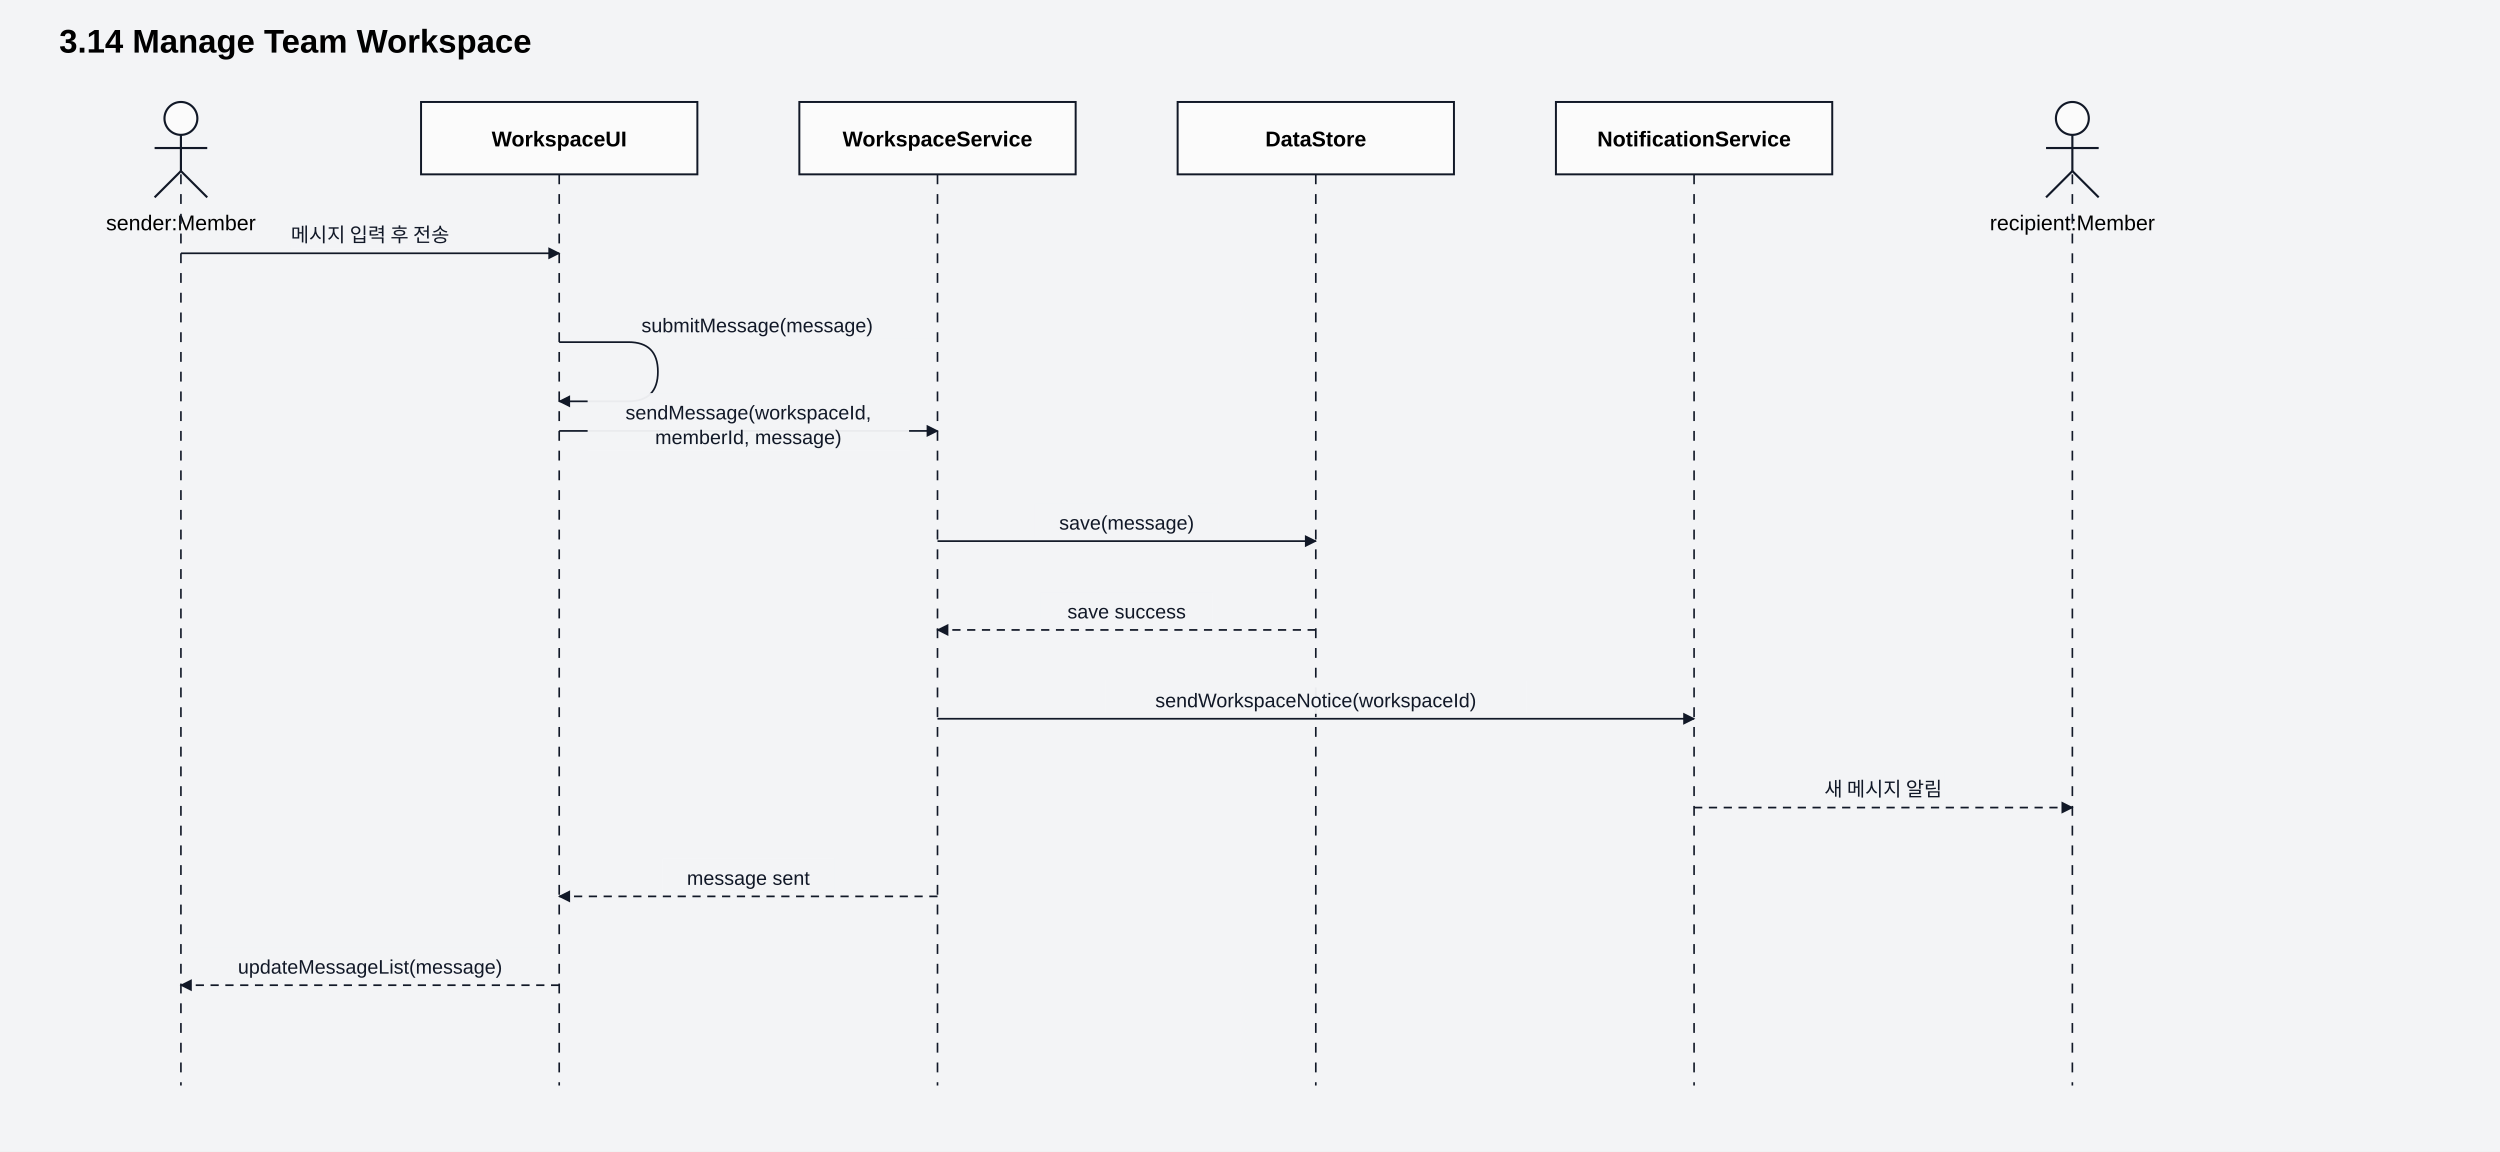
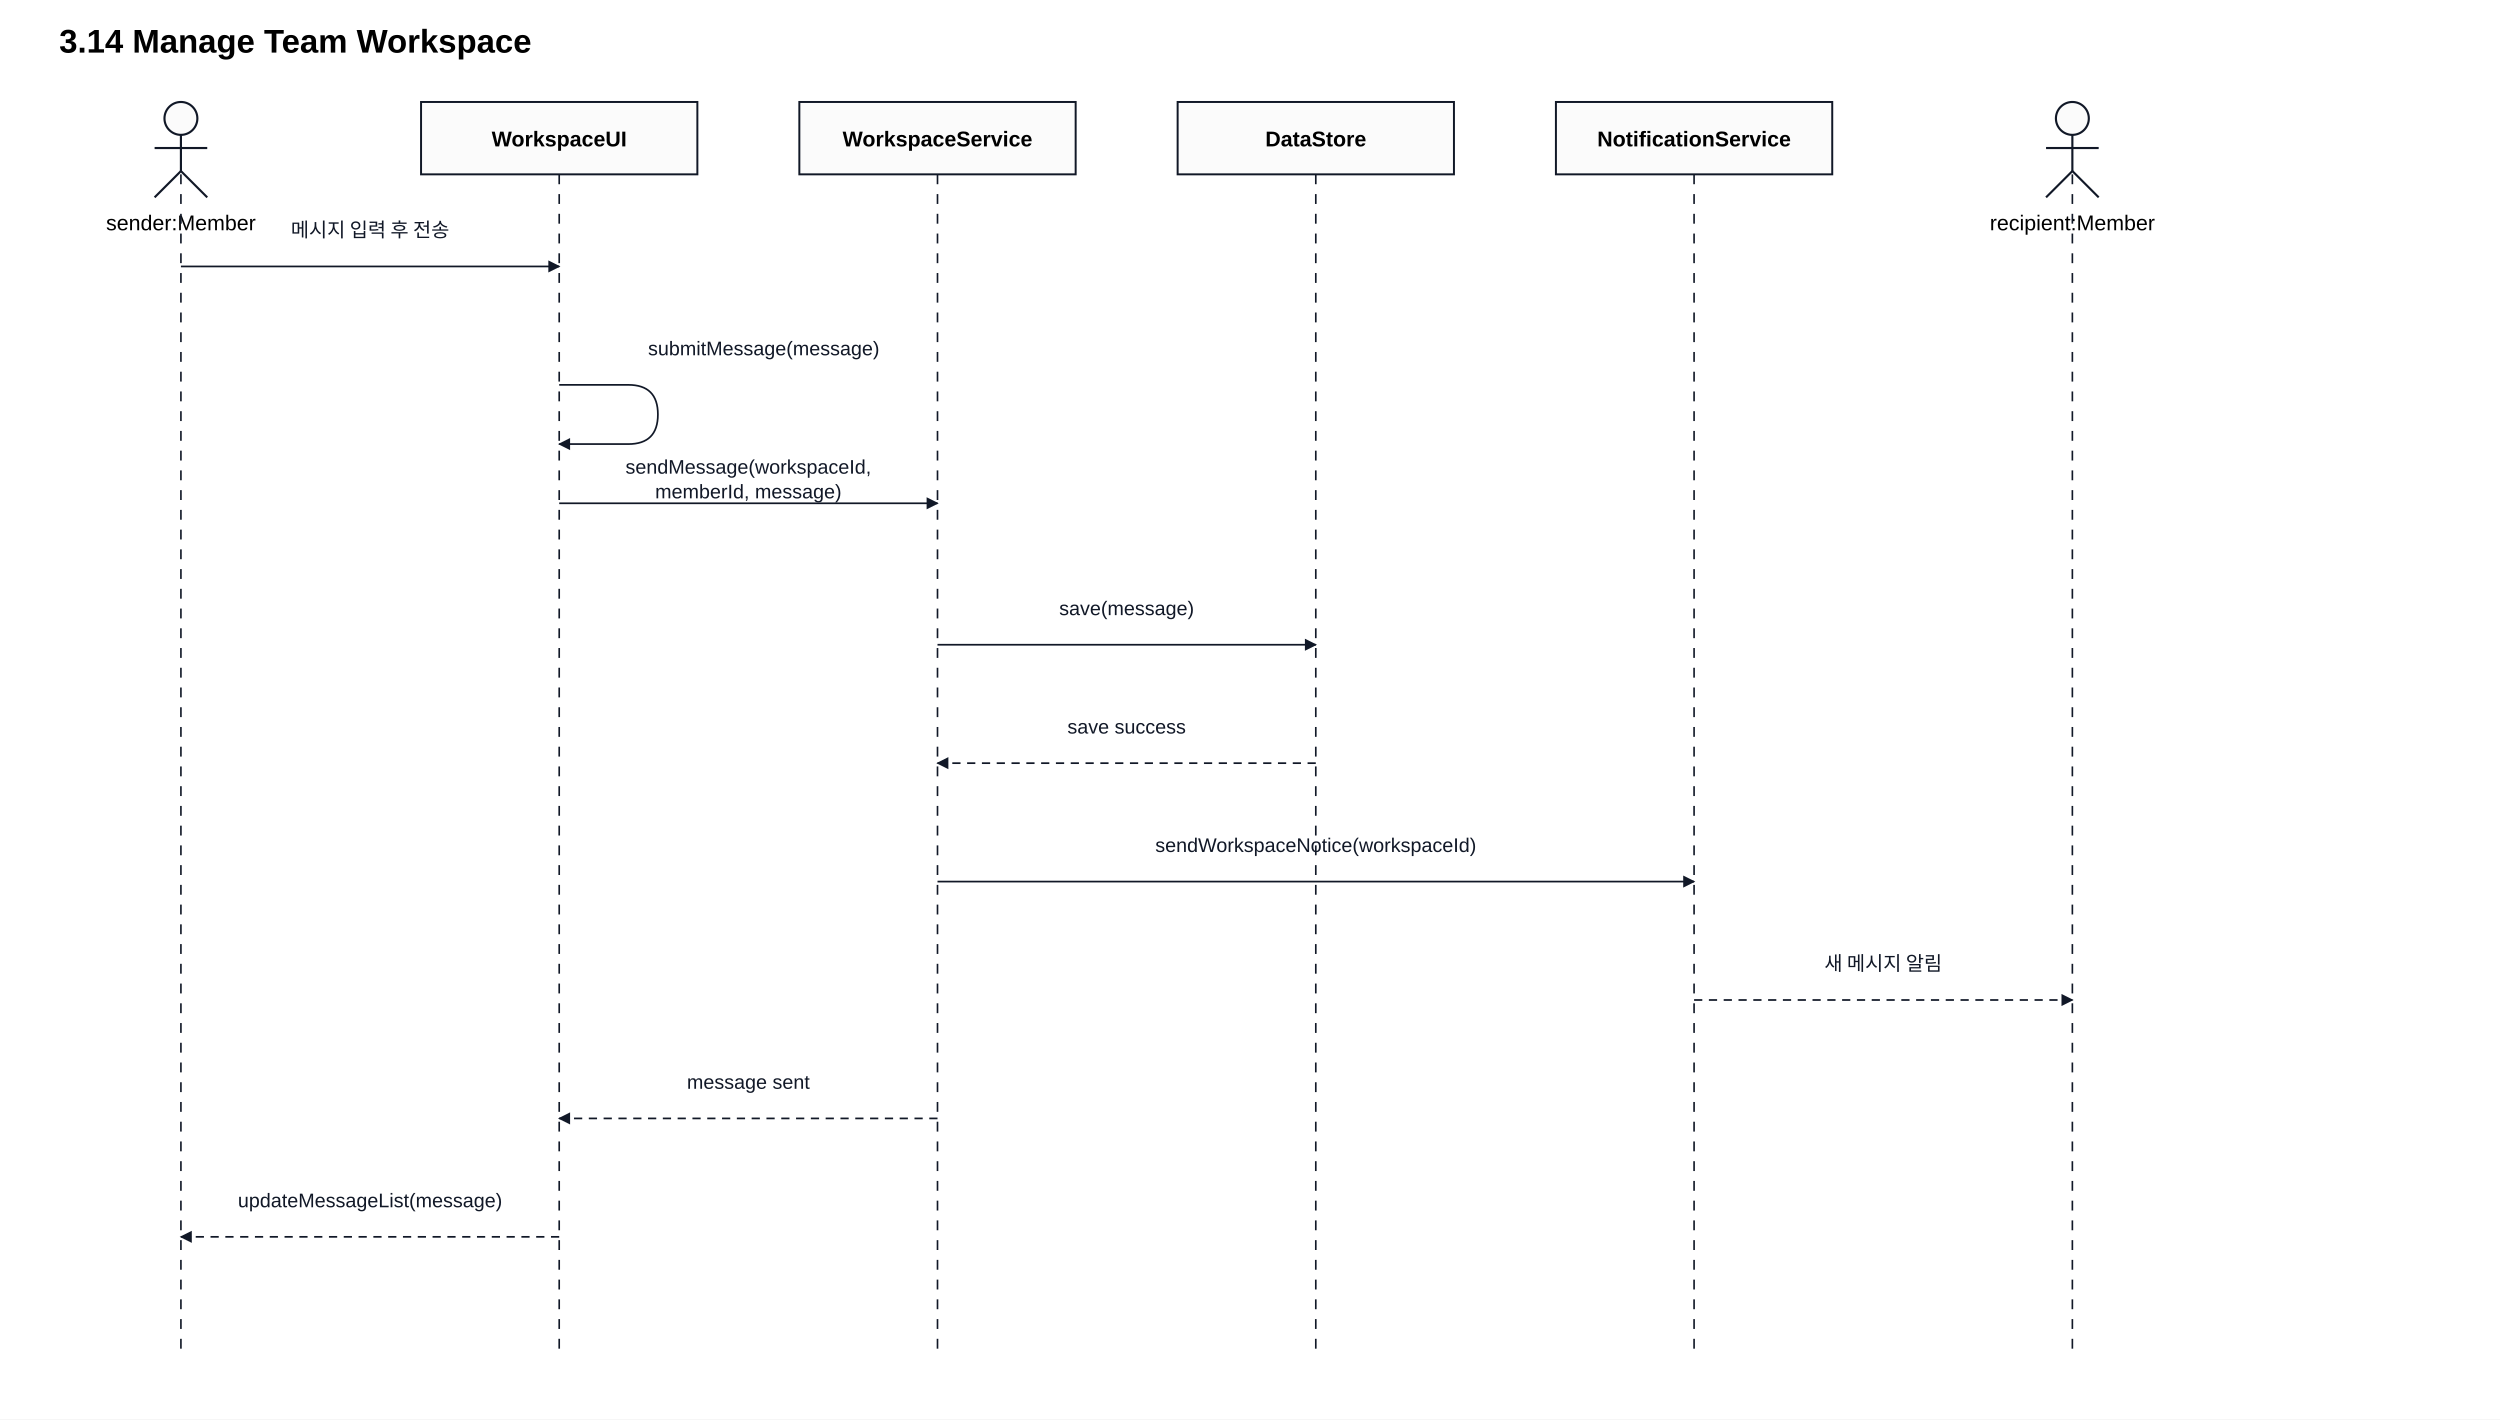
- <svg xmlns="http://www.w3.org/2000/svg" width="1520" height="700" viewBox="0 0 1520 700">
+ <svg xmlns="http://www.w3.org/2000/svg" width="1520" height="863" viewBox="0 0 1520 863">
  <defs>
    <marker id="arrow" viewBox="0 0 10 10" refX="9" refY="5" markerWidth="7" markerHeight="7" orient="auto">
      <path d="M0 0 L10 5 L0 10 z" fill="#111827" />
    </marker>
    <marker id="hollowArrow" viewBox="0 0 10 10" refX="9" refY="5" markerWidth="7" markerHeight="7" orient="auto">
      <path d="M0 0 L10 5 L0 10 z" fill="#fbfbfb" stroke="#111827" />
    </marker>
    <marker id="diamond" viewBox="0 0 16 10" refX="1" refY="5" markerWidth="11" markerHeight="9" orient="auto">
      <path d="M1 5 L8 1 L15 5 L8 9 z" fill="#111827" stroke="#111827" />
    </marker>
  </defs>
-   <rect width="100%" height="100%" fill="#f3f4f6" />
+   <rect width="100%" height="100%" fill="#ffffff" />
  <text x="36" y="32" font-family="Arial, sans-serif" font-size="20" font-weight="700">3.14 Manage Team Workspace</text>
  <circle cx="110" cy="72" r="10" fill="#fbfbfb" stroke="#111827" stroke-width="1.3" />
  <line x1="110" y1="82" x2="110" y2="104" stroke="#111827" stroke-width="1.3" />
  <line x1="94" y1="90" x2="126" y2="90" stroke="#111827" stroke-width="1.3" />
  <line x1="110" y1="104" x2="94" y2="120" stroke="#111827" stroke-width="1.3" />
  <line x1="110" y1="104" x2="126" y2="120" stroke="#111827" stroke-width="1.3" />
  <text x="110" y="140" text-anchor="middle" font-family="Arial, sans-serif" font-size="13">sender:Member</text>
-   <line x1="110" y1="106" x2="110" y2="660" stroke="#111827" stroke-width="1" stroke-dasharray="6 6" />
+   <line x1="110" y1="106" x2="110" y2="823" stroke="#111827" stroke-width="1" stroke-dasharray="6 6" />
  <rect x="256" y="62" width="168" height="44" fill="#fbfbfb" stroke="#111827" stroke-width="1.2" />
  <text x="340" y="89" text-anchor="middle" font-family="Arial, sans-serif" font-size="13" font-weight="700">WorkspaceUI</text>
-   <line x1="340" y1="106" x2="340" y2="660" stroke="#111827" stroke-width="1" stroke-dasharray="6 6" />
+   <line x1="340" y1="106" x2="340" y2="823" stroke="#111827" stroke-width="1" stroke-dasharray="6 6" />
  <rect x="486" y="62" width="168" height="44" fill="#fbfbfb" stroke="#111827" stroke-width="1.2" />
  <text x="570" y="89" text-anchor="middle" font-family="Arial, sans-serif" font-size="13" font-weight="700">WorkspaceService</text>
-   <line x1="570" y1="106" x2="570" y2="660" stroke="#111827" stroke-width="1" stroke-dasharray="6 6" />
+   <line x1="570" y1="106" x2="570" y2="823" stroke="#111827" stroke-width="1" stroke-dasharray="6 6" />
  <rect x="716" y="62" width="168" height="44" fill="#fbfbfb" stroke="#111827" stroke-width="1.2" />
  <text x="800" y="89" text-anchor="middle" font-family="Arial, sans-serif" font-size="13" font-weight="700">DataStore</text>
-   <line x1="800" y1="106" x2="800" y2="660" stroke="#111827" stroke-width="1" stroke-dasharray="6 6" />
+   <line x1="800" y1="106" x2="800" y2="823" stroke="#111827" stroke-width="1" stroke-dasharray="6 6" />
  <rect x="946" y="62" width="168" height="44" fill="#fbfbfb" stroke="#111827" stroke-width="1.2" />
  <text x="1030" y="89" text-anchor="middle" font-family="Arial, sans-serif" font-size="13" font-weight="700">NotificationService</text>
-   <line x1="1030" y1="106" x2="1030" y2="660" stroke="#111827" stroke-width="1" stroke-dasharray="6 6" />
+   <line x1="1030" y1="106" x2="1030" y2="823" stroke="#111827" stroke-width="1" stroke-dasharray="6 6" />
  <circle cx="1260" cy="72" r="10" fill="#fbfbfb" stroke="#111827" stroke-width="1.3" />
  <line x1="1260" y1="82" x2="1260" y2="104" stroke="#111827" stroke-width="1.3" />
  <line x1="1244" y1="90" x2="1276" y2="90" stroke="#111827" stroke-width="1.3" />
  <line x1="1260" y1="104" x2="1244" y2="120" stroke="#111827" stroke-width="1.3" />
  <line x1="1260" y1="104" x2="1276" y2="120" stroke="#111827" stroke-width="1.3" />
  <text x="1260" y="140" text-anchor="middle" font-family="Arial, sans-serif" font-size="13">recipient:Member</text>
-   <line x1="1260" y1="106" x2="1260" y2="660" stroke="#111827" stroke-width="1" stroke-dasharray="6 6" />
-   <line x1="110" y1="154" x2="340" y2="154" stroke="#111827" stroke-width="1.05" marker-end="url(#arrow)" />
-   <rect x="176.42" y="131" width="97.16" height="20" fill="#f3f4f6" opacity="0.96" />
-   <text x="225" y="147" text-anchor="middle" font-family="Arial, sans-serif" font-size="12" font-weight="400" fill="#111827">메시지 입력 후 전송</text>
-   <path d="M340 208 h42 q18 0 18 18 q0 18 -18 18 h-42" fill="none" stroke="#111827" stroke-width="1.05" marker-end="url(#arrow)" />
-   <rect x="387" y="186" width="180.32" height="20" fill="#f3f4f6" opacity="0.96" />
-   <text x="390" y="202" text-anchor="start" font-family="Arial, sans-serif" font-size="12" font-weight="400" fill="#111827">submitMessage(message)</text>
-   <line x1="340" y1="262" x2="570" y2="262" stroke="#111827" stroke-width="1.05" marker-end="url(#arrow)" />
-   <rect x="357.28" y="239" width="195.44" height="35" fill="#f3f4f6" opacity="0.96" />
-   <text x="455" y="255" text-anchor="middle" font-family="Arial, sans-serif" font-size="12" font-weight="400" fill="#111827">sendMessage(workspaceId,</text>
-   <text x="455" y="270" text-anchor="middle" font-family="Arial, sans-serif" font-size="12" font-weight="400" fill="#111827">memberId, message)</text>
-   <line x1="570" y1="329" x2="800" y2="329" stroke="#111827" stroke-width="1.05" marker-end="url(#arrow)" />
-   <rect x="628.86" y="306" width="112.28" height="20" fill="#f3f4f6" opacity="0.96" />
-   <text x="685" y="322" text-anchor="middle" font-family="Arial, sans-serif" font-size="12" font-weight="400" fill="#111827">save(message)</text>
-   <line x1="800" y1="383" x2="570" y2="383" stroke="#111827" stroke-width="1.05" marker-end="url(#arrow)" stroke-dasharray="5 4" />
-   <rect x="632.64" y="360" width="104.72" height="20" fill="#f3f4f6" opacity="0.96" />
-   <text x="685" y="376" text-anchor="middle" font-family="Arial, sans-serif" font-size="12" font-weight="400" fill="#111827">save success</text>
-   <line x1="570" y1="437" x2="1030" y2="437" stroke="#111827" stroke-width="1.05" marker-end="url(#arrow)" />
-   <rect x="672.04" y="414" width="255.92" height="20" fill="#f3f4f6" opacity="0.96" />
-   <text x="800" y="430" text-anchor="middle" font-family="Arial, sans-serif" font-size="12" font-weight="400" fill="#111827">sendWorkspaceNotice(workspaceId)</text>
-   <line x1="1030" y1="491" x2="1260" y2="491" stroke="#111827" stroke-width="1.05" marker-end="url(#arrow)" stroke-dasharray="5 4" />
-   <rect x="1107.76" y="468" width="74.48" height="20" fill="#f3f4f6" opacity="0.96" />
-   <text x="1145" y="484" text-anchor="middle" font-family="Arial, sans-serif" font-size="12" font-weight="400" fill="#111827">새 메시지 알림</text>
-   <line x1="570" y1="545" x2="340" y2="545" stroke="#111827" stroke-width="1.05" marker-end="url(#arrow)" stroke-dasharray="5 4" />
-   <rect x="402.64" y="522" width="104.72" height="20" fill="#f3f4f6" opacity="0.96" />
-   <text x="455" y="538" text-anchor="middle" font-family="Arial, sans-serif" font-size="12" font-weight="400" fill="#111827">message sent</text>
-   <line x1="340" y1="599" x2="110" y2="599" stroke="#111827" stroke-width="1.05" marker-end="url(#arrow)" stroke-dasharray="5 4" />
-   <rect x="119.72" y="576" width="210.56" height="20" fill="#f3f4f6" opacity="0.96" />
-   <text x="225" y="592" text-anchor="middle" font-family="Arial, sans-serif" font-size="12" font-weight="400" fill="#111827">updateMessageList(message)</text>
+   <line x1="1260" y1="106" x2="1260" y2="823" stroke="#111827" stroke-width="1" stroke-dasharray="6 6" />
+   <line x1="110" y1="162" x2="340" y2="162" stroke="#111827" stroke-width="1.05" marker-end="url(#arrow)" />
+   <text x="225" y="144" text-anchor="middle" font-family="Arial, sans-serif" font-size="12" font-weight="400" fill="#111827">메시지 입력 후 전송</text>
+   <path d="M340 234 h42 q18 0 18 18 q0 18 -18 18 h-42" fill="none" stroke="#111827" stroke-width="1.05" marker-end="url(#arrow)" />
+   <text x="394" y="216" text-anchor="start" font-family="Arial, sans-serif" font-size="12" font-weight="400" fill="#111827">submitMessage(message)</text>
+   <line x1="340" y1="306" x2="570" y2="306" stroke="#111827" stroke-width="1.05" marker-end="url(#arrow)" />
+   <text x="455" y="288" text-anchor="middle" font-family="Arial, sans-serif" font-size="12" font-weight="400" fill="#111827">sendMessage(workspaceId,</text>
+   <text x="455" y="303" text-anchor="middle" font-family="Arial, sans-serif" font-size="12" font-weight="400" fill="#111827">memberId, message)</text>
+   <line x1="570" y1="392" x2="800" y2="392" stroke="#111827" stroke-width="1.05" marker-end="url(#arrow)" />
+   <text x="685" y="374" text-anchor="middle" font-family="Arial, sans-serif" font-size="12" font-weight="400" fill="#111827">save(message)</text>
+   <line x1="800" y1="464" x2="570" y2="464" stroke="#111827" stroke-width="1.05" marker-end="url(#arrow)" stroke-dasharray="5 4" />
+   <text x="685" y="446" text-anchor="middle" font-family="Arial, sans-serif" font-size="12" font-weight="400" fill="#111827">save success</text>
+   <line x1="570" y1="536" x2="1030" y2="536" stroke="#111827" stroke-width="1.05" marker-end="url(#arrow)" />
+   <text x="800" y="518" text-anchor="middle" font-family="Arial, sans-serif" font-size="12" font-weight="400" fill="#111827">sendWorkspaceNotice(workspaceId)</text>
+   <line x1="1030" y1="608" x2="1260" y2="608" stroke="#111827" stroke-width="1.05" marker-end="url(#arrow)" stroke-dasharray="5 4" />
+   <text x="1145" y="590" text-anchor="middle" font-family="Arial, sans-serif" font-size="12" font-weight="400" fill="#111827">새 메시지 알림</text>
+   <line x1="570" y1="680" x2="340" y2="680" stroke="#111827" stroke-width="1.05" marker-end="url(#arrow)" stroke-dasharray="5 4" />
+   <text x="455" y="662" text-anchor="middle" font-family="Arial, sans-serif" font-size="12" font-weight="400" fill="#111827">message sent</text>
+   <line x1="340" y1="752" x2="110" y2="752" stroke="#111827" stroke-width="1.05" marker-end="url(#arrow)" stroke-dasharray="5 4" />
+   <text x="225" y="734" text-anchor="middle" font-family="Arial, sans-serif" font-size="12" font-weight="400" fill="#111827">updateMessageList(message)</text>
</svg>
